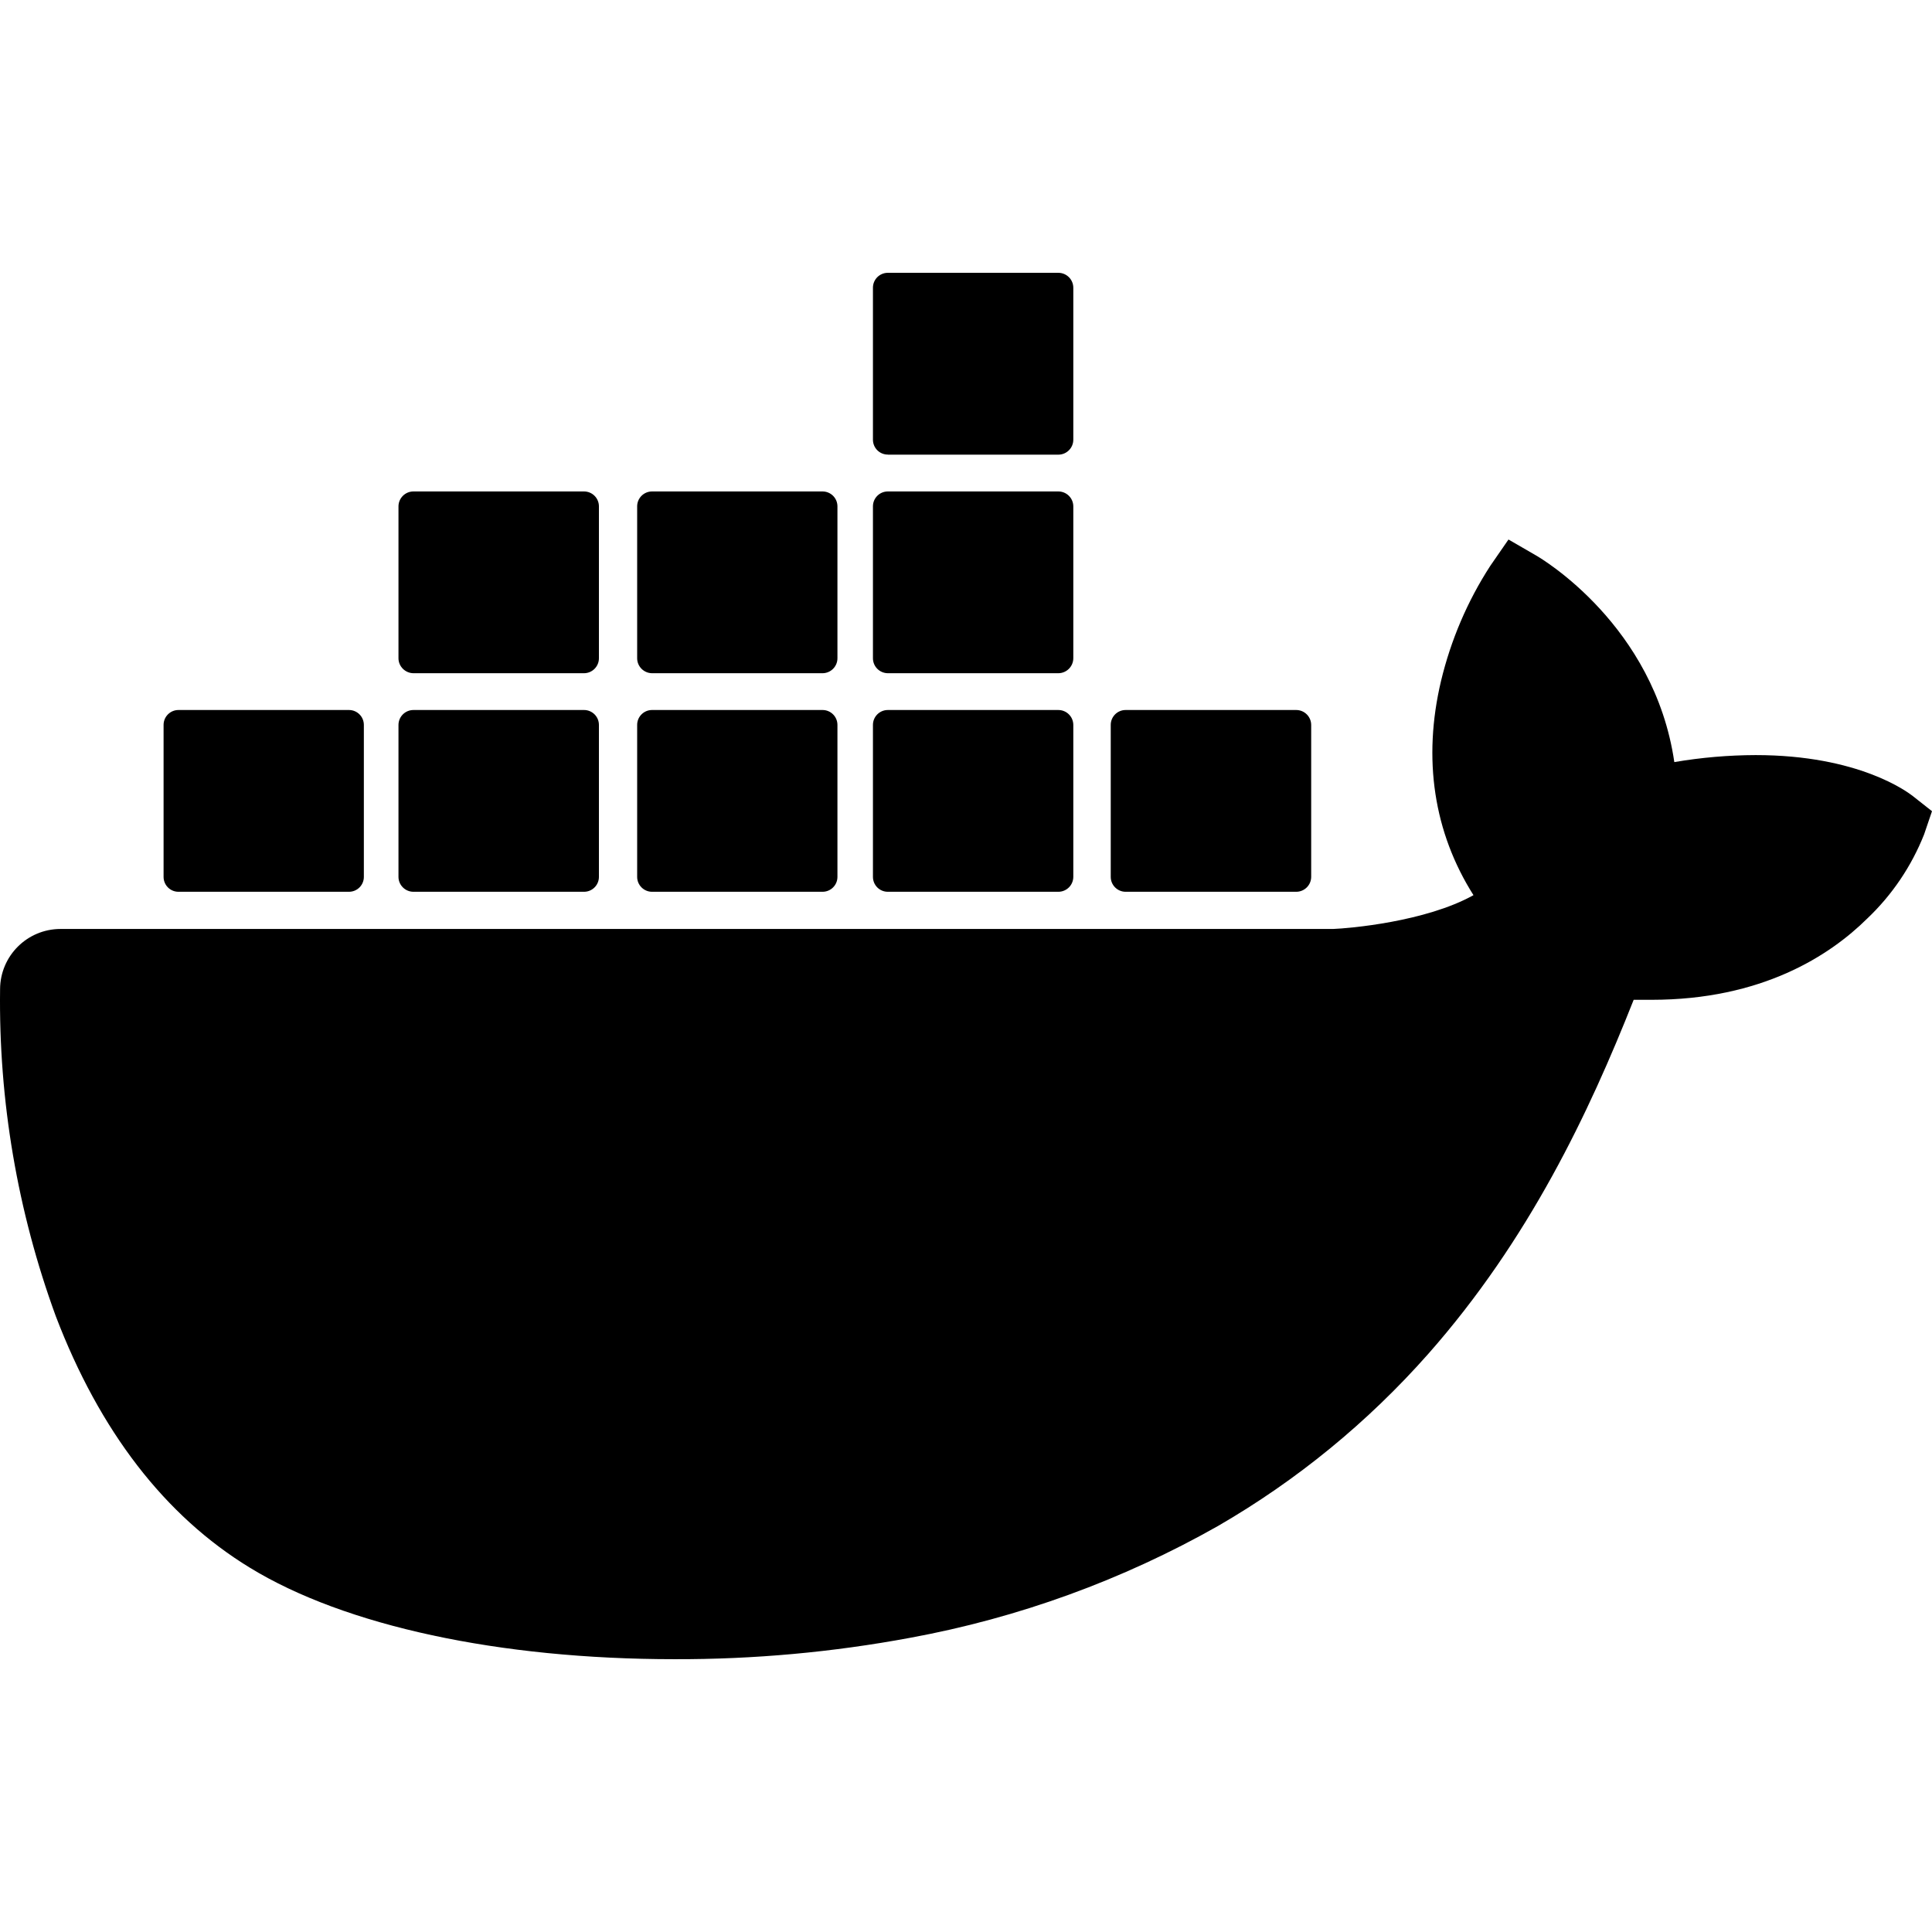
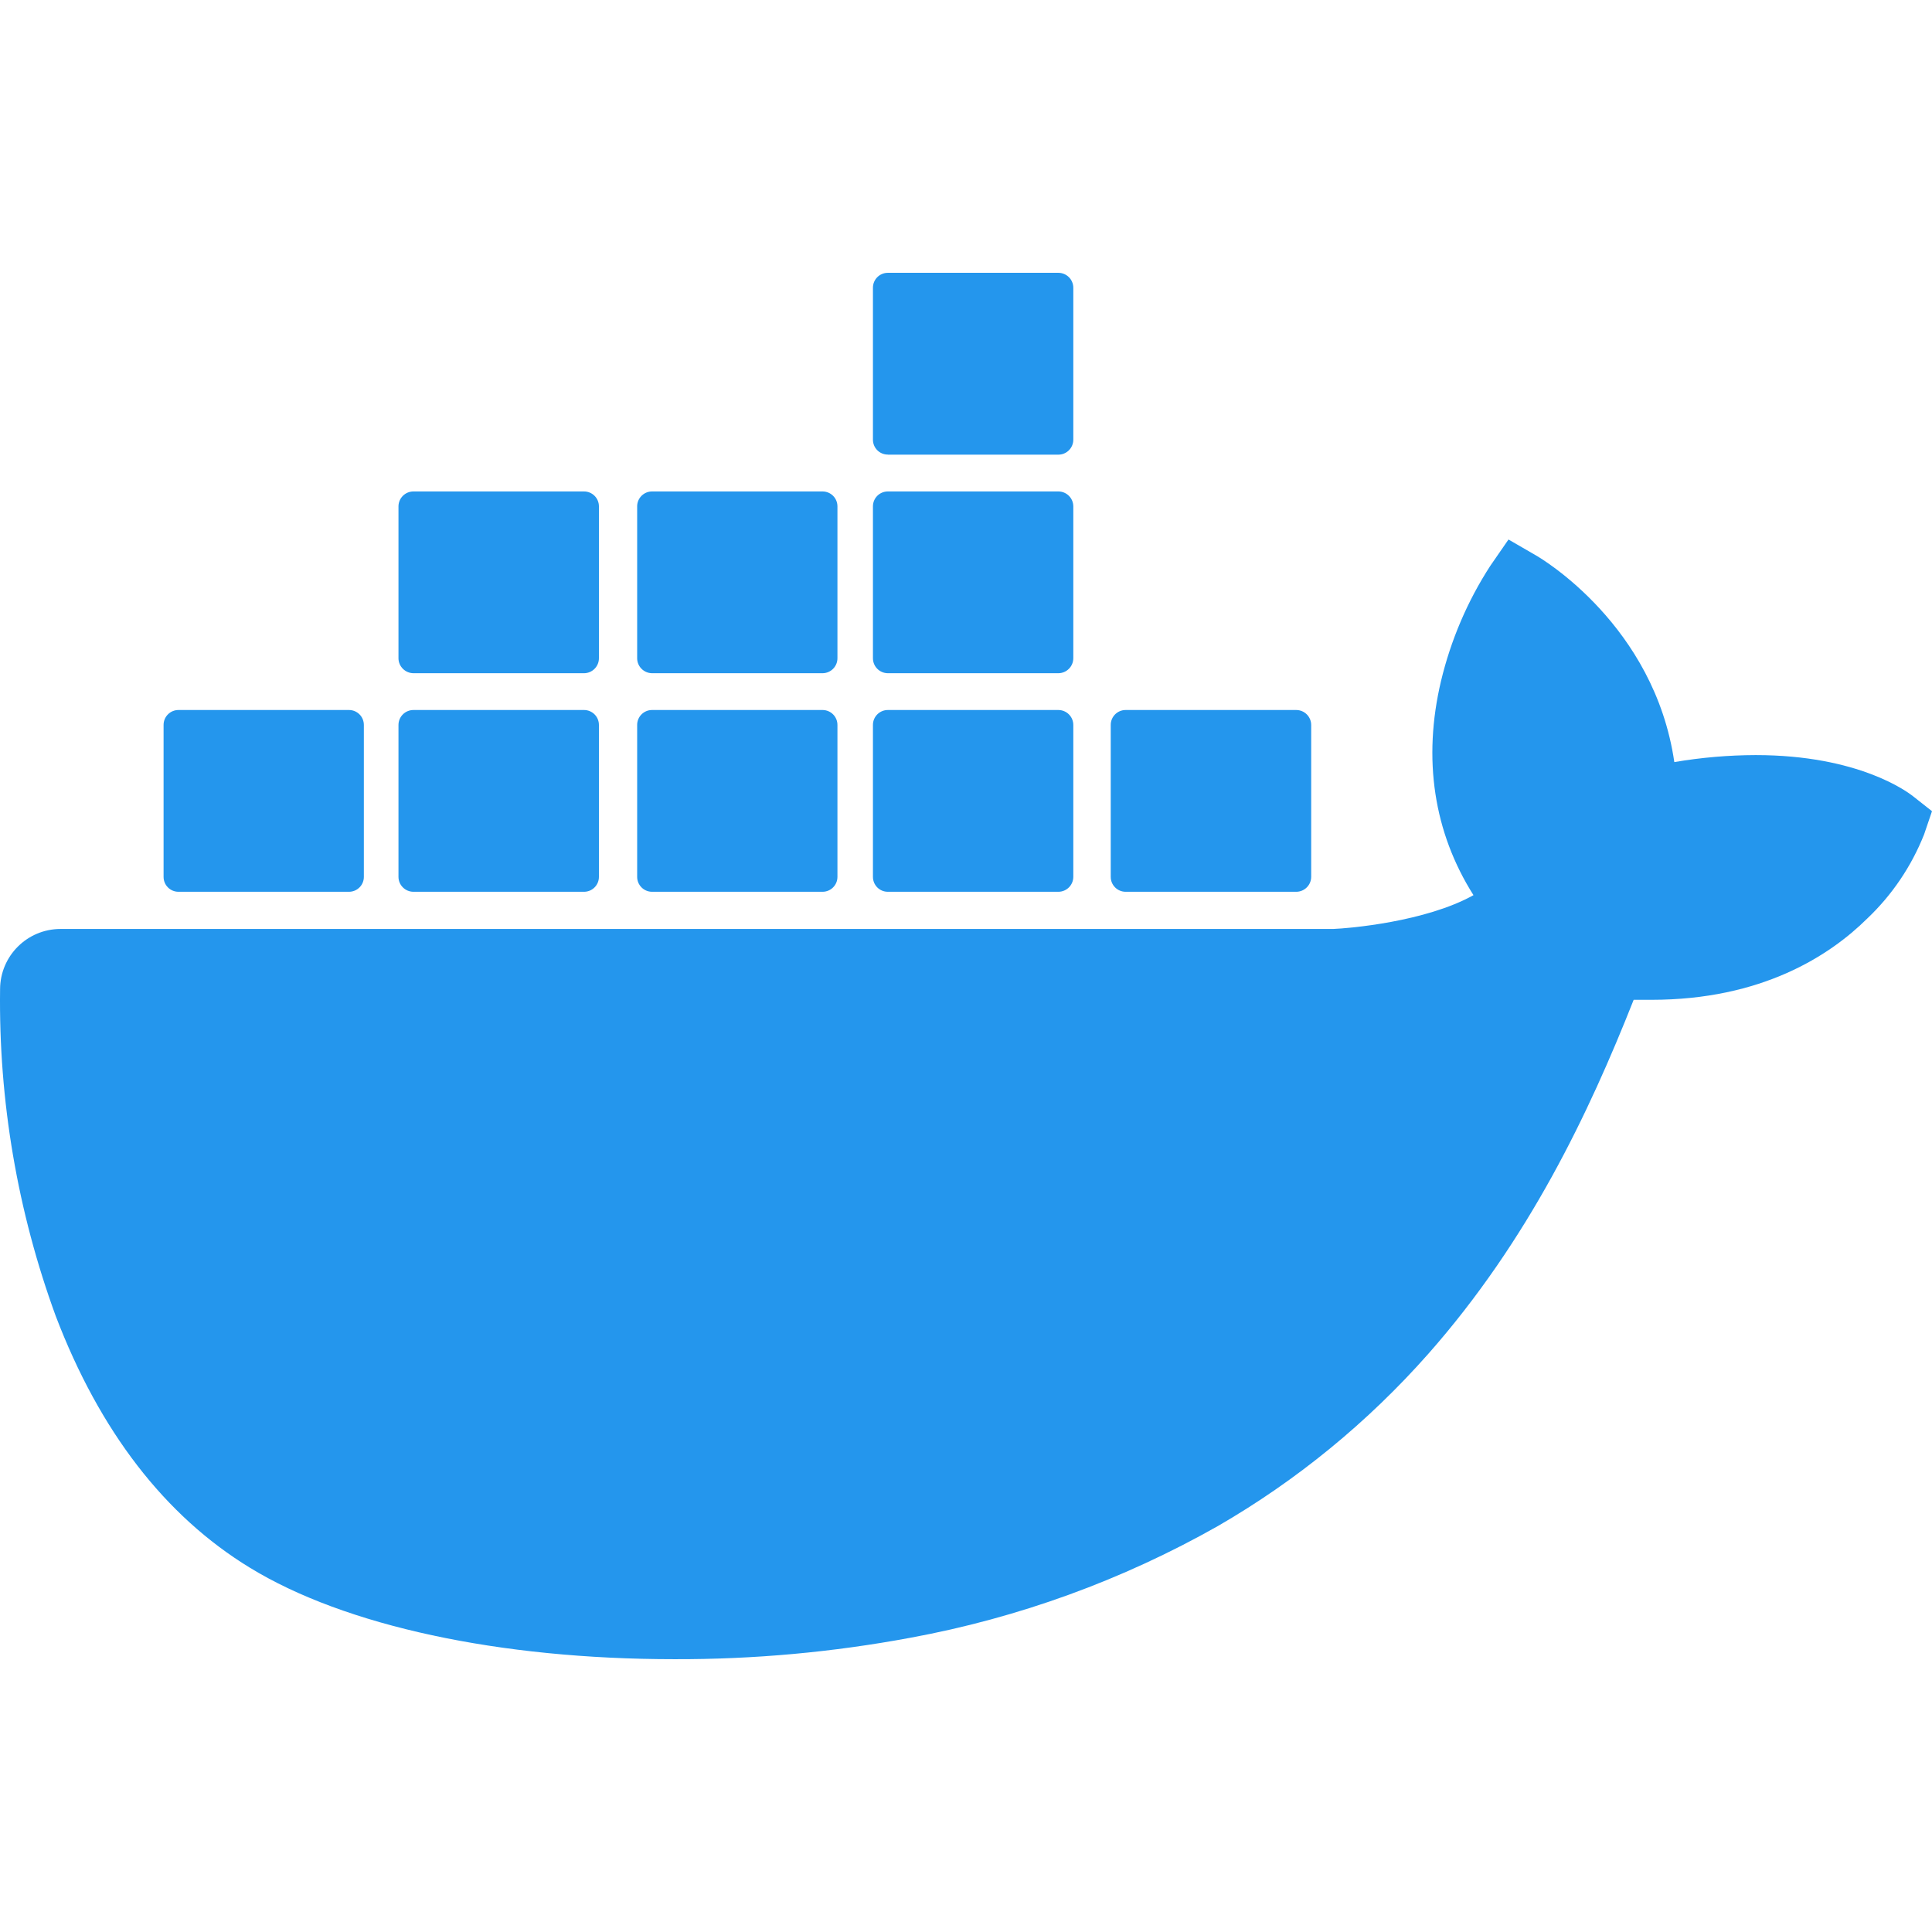
- <svg xmlns="http://www.w3.org/2000/svg" fill="#000000" role="img" viewBox="0 0 24 24">
+ <svg xmlns="http://www.w3.org/2000/svg" fill="#2496ED" role="img" viewBox="0 0 24 24">
  <path d="M13.983 11.078h2.119a.186.186 0 00.186-.185V9.006a.186.186 0 00-.186-.186h-2.119a.185.185 0 00-.185.185v1.888c0 .102.083.185.185.185m-2.954-5.43h2.118a.186.186 0 00.186-.186V3.574a.186.186 0 00-.186-.185h-2.118a.185.185 0 00-.185.185v1.888c0 .102.082.185.185.185m0 2.716h2.118a.187.187 0 00.186-.186V6.29a.186.186 0 00-.186-.185h-2.118a.185.185 0 00-.185.185v1.887c0 .102.082.185.185.186m-2.93 0h2.12a.186.186 0 00.184-.186V6.29a.185.185 0 00-.185-.185H8.1a.185.185 0 00-.185.185v1.887c0 .102.083.185.185.186m-2.964 0h2.119a.186.186 0 00.185-.186V6.29a.185.185 0 00-.185-.185H5.136a.186.186 0 00-.186.185v1.887c0 .102.084.185.186.186m5.893 2.715h2.118a.186.186 0 00.186-.185V9.006a.186.186 0 00-.186-.186h-2.118a.185.185 0 00-.185.185v1.888c0 .102.082.185.185.185m-2.93 0h2.12a.185.185 0 00.184-.185V9.006a.185.185 0 00-.184-.186h-2.12a.185.185 0 00-.184.185v1.888c0 .102.083.185.185.185m-2.964 0h2.119a.185.185 0 00.185-.185V9.006a.185.185 0 00-.184-.186h-2.12a.186.186 0 00-.186.186v1.887c0 .102.084.185.186.185m-2.92 0h2.12a.185.185 0 00.184-.185V9.006a.185.185 0 00-.184-.186h-2.12a.185.185 0 00-.184.185v1.888c0 .102.082.185.185.185M23.763 9.89c-.065-.051-.672-.51-1.954-.51-.338.001-.676.03-1.01.087-.248-1.7-1.653-2.53-1.716-2.566l-.344-.199-.226.327c-.284.438-.49.922-.612 1.43-.23.97-.09 1.882.403 2.661-.595.332-1.55.413-1.744.42H.751a.751.751 0 00-.75.748 11.376 11.376 0 00.692 4.062c.545 1.428 1.355 2.48 2.41 3.124 1.18.723 3.1 1.137 5.275 1.137.983.003 1.963-.086 2.93-.266a12.248 12.248 0 003.823-1.389c.98-.567 1.86-1.288 2.61-2.136 1.252-1.418 1.998-2.997 2.553-4.4h.221c1.372 0 2.215-.549 2.68-1.009.309-.293.55-.65.707-1.046l.098-.288Z" />
</svg>
